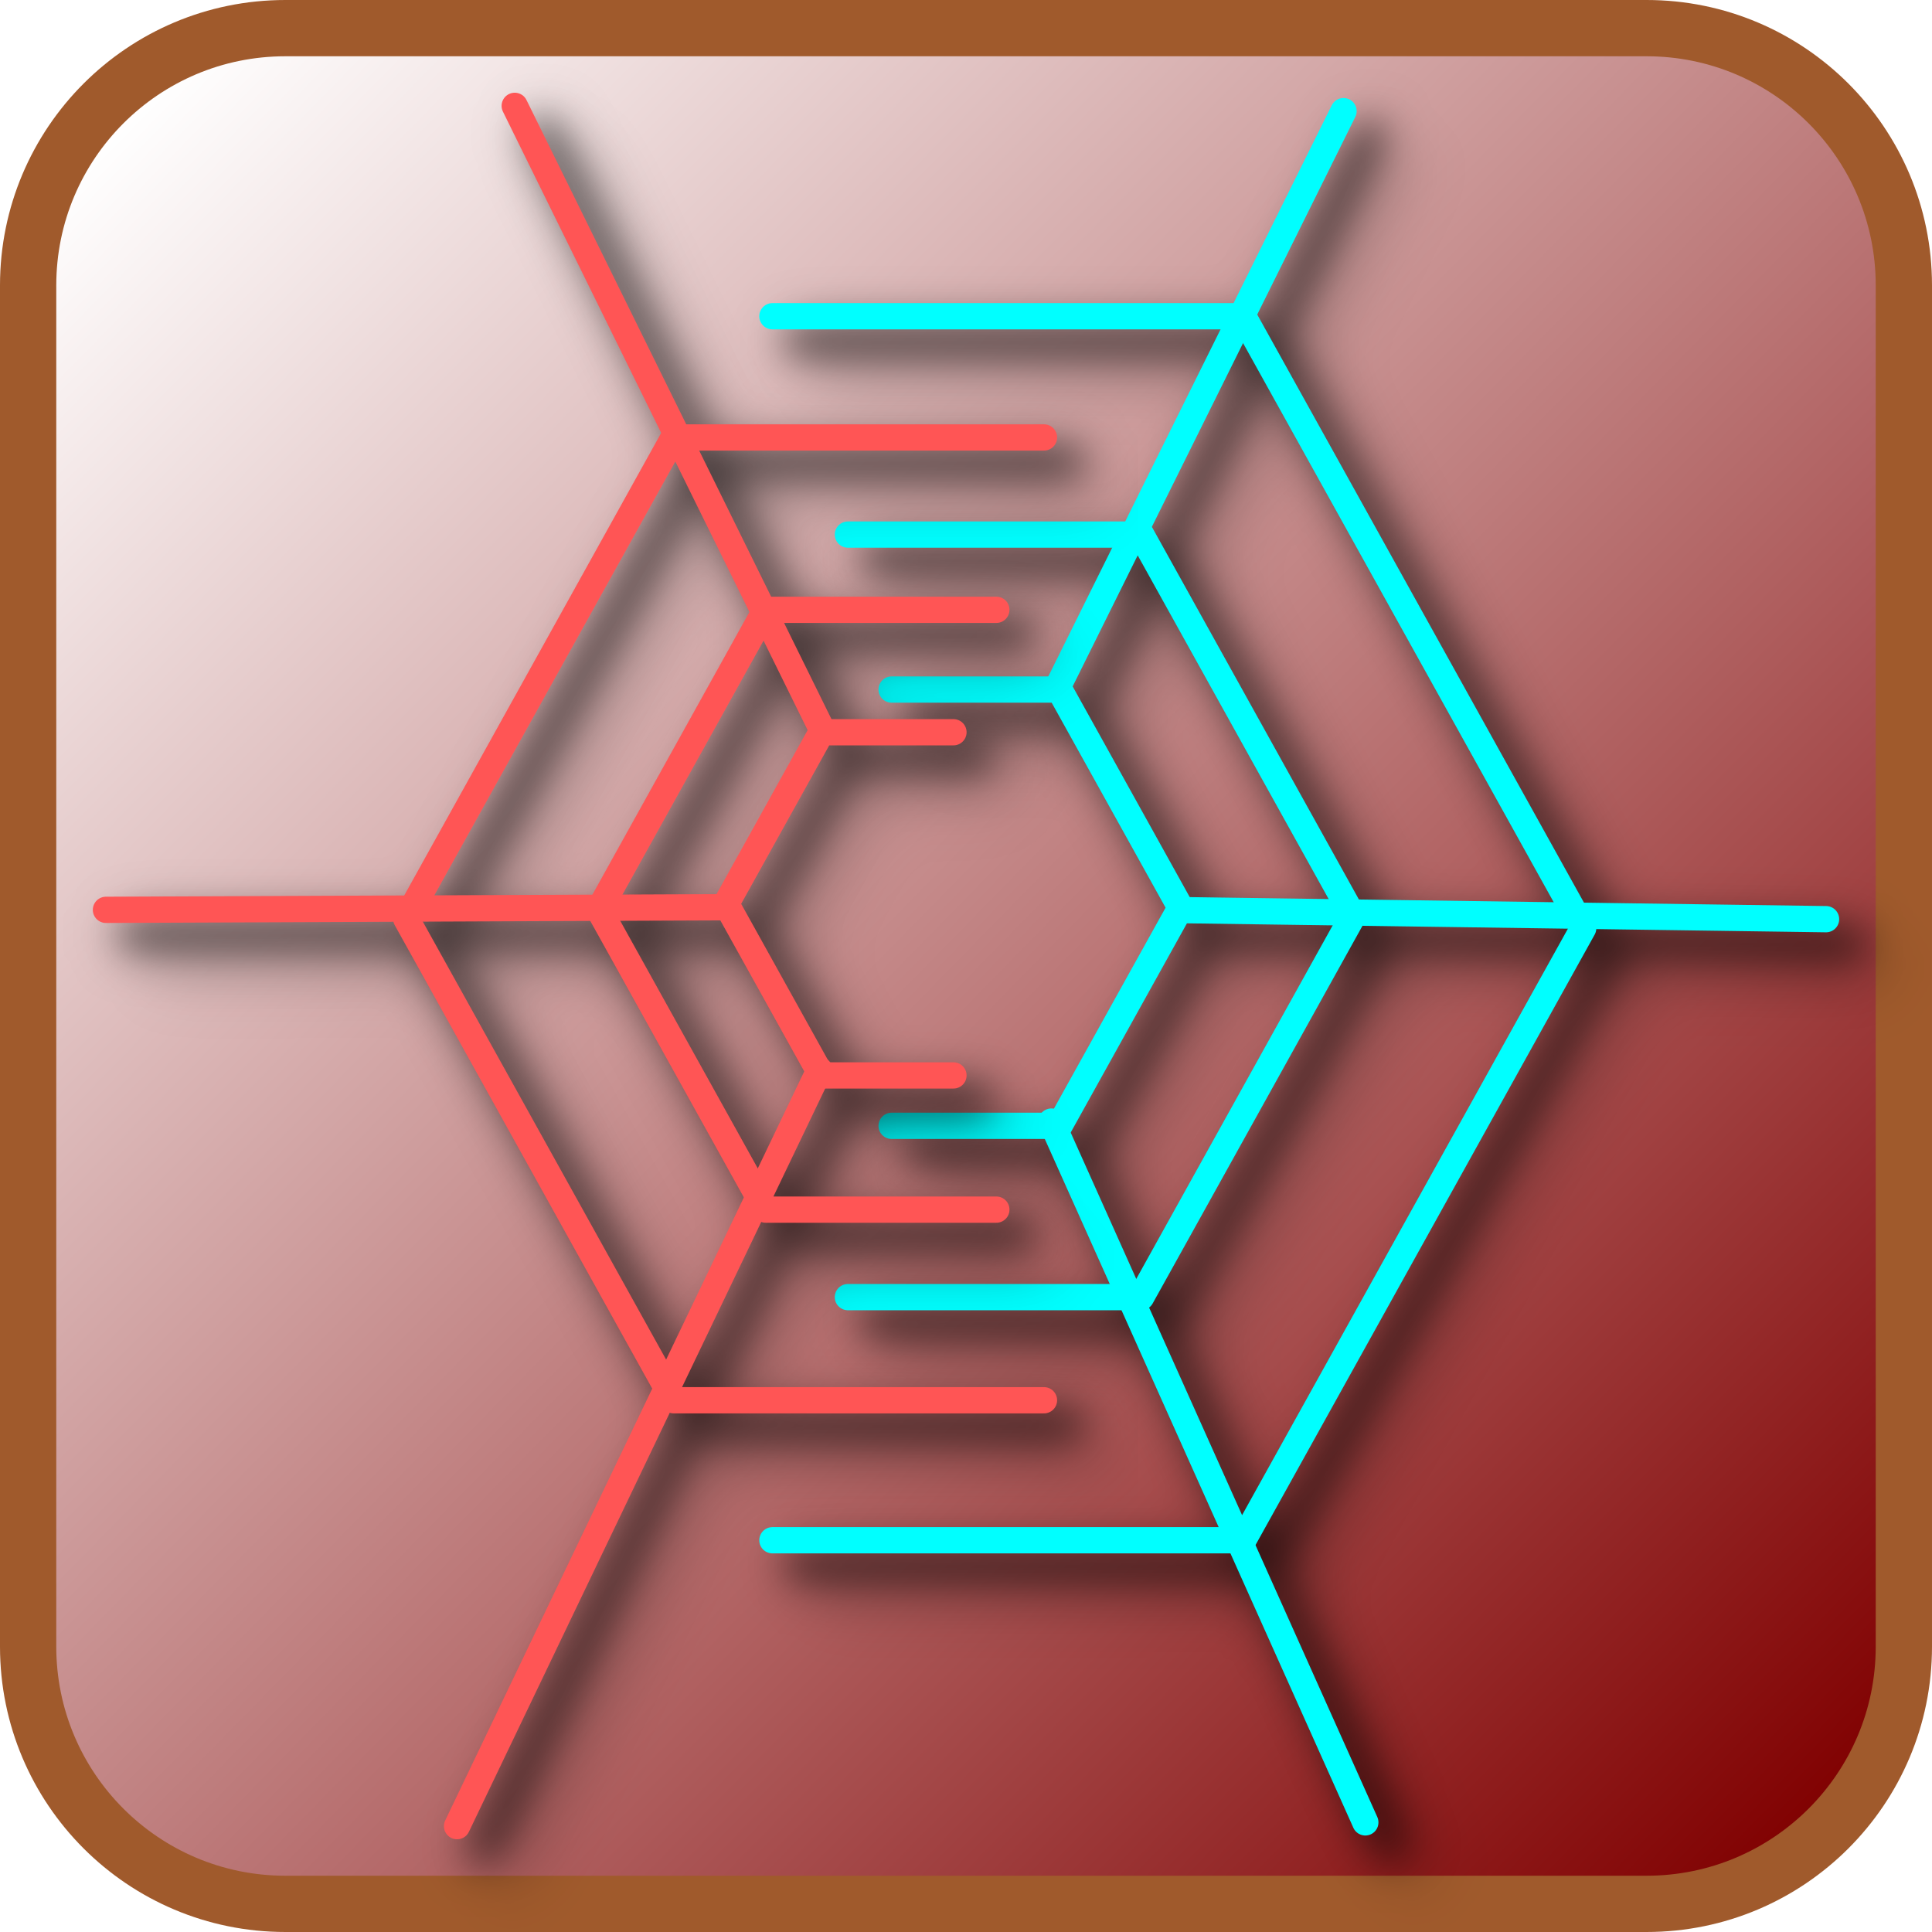
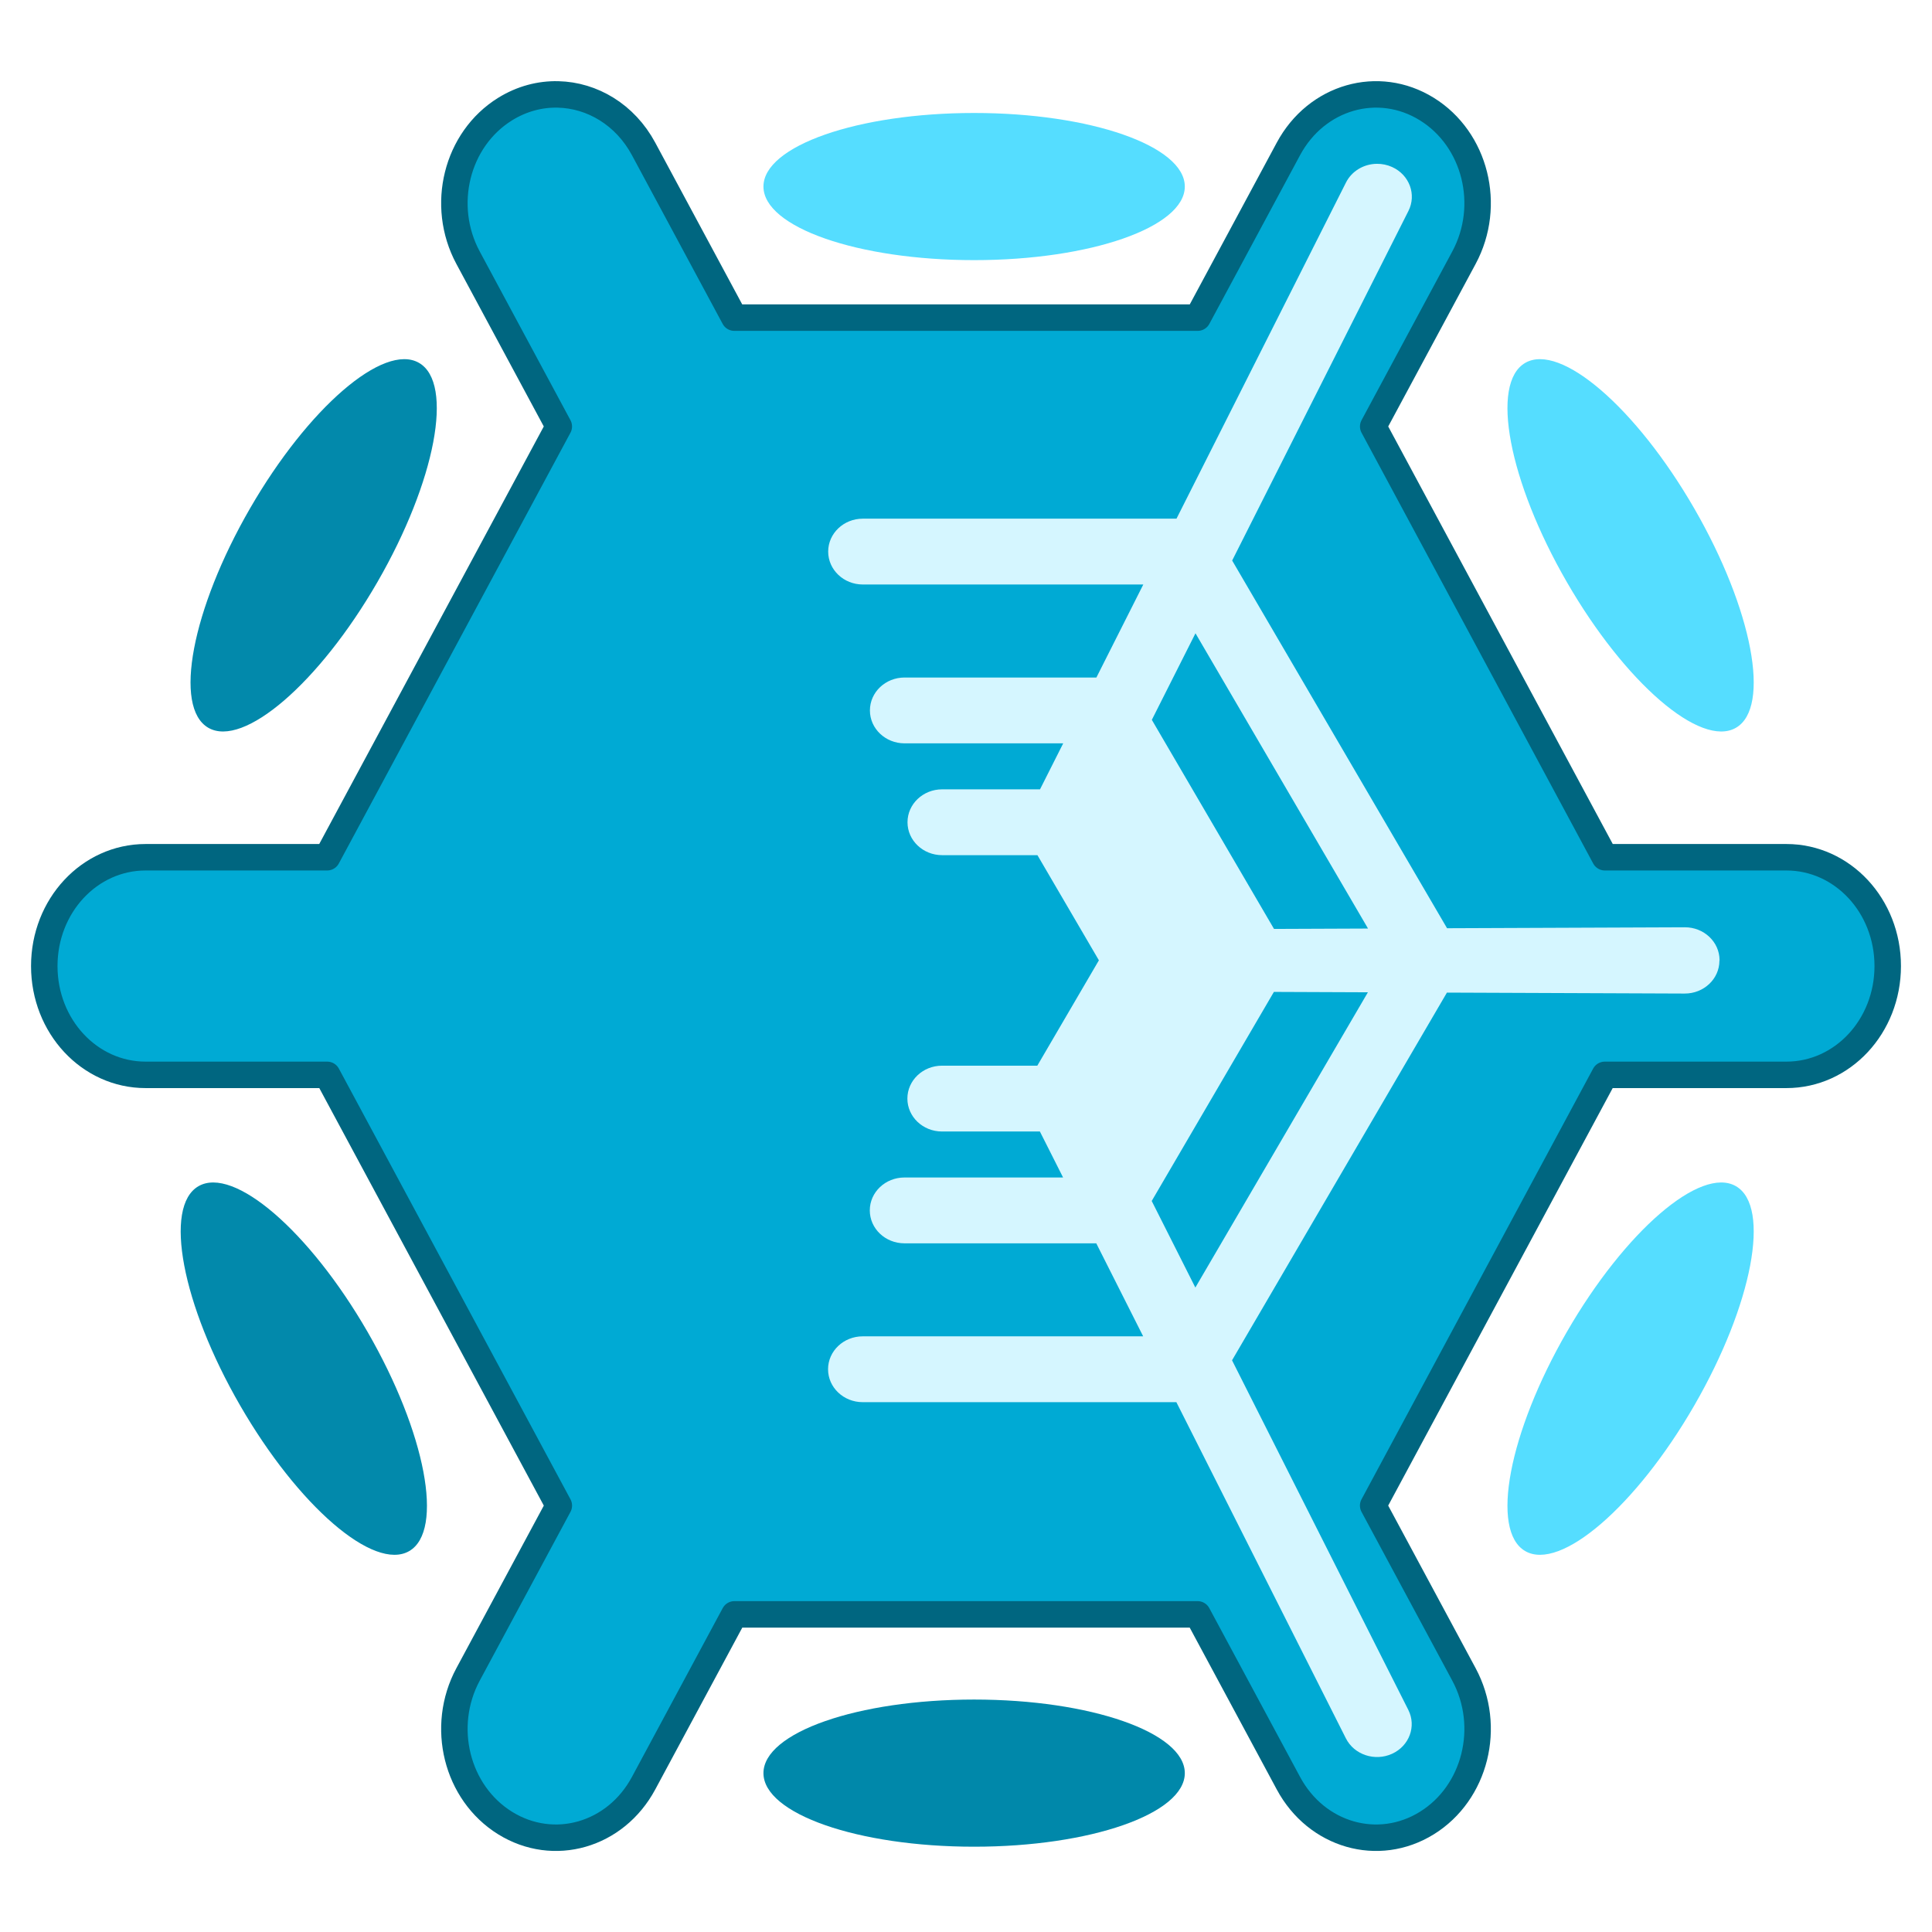
- <svg xmlns="http://www.w3.org/2000/svg" xmlns:xlink="http://www.w3.org/1999/xlink" width="145.344mm" height="145.344mm" viewBox="0 0 515 515" id="svg4285" version="1.1">
-   <defs id="defs4287">
-     <linearGradient id="linearGradient4186">
-       <stop style="stop-color:#800000;stop-opacity:1;" offset="0" id="stop4188" />
-       <stop style="stop-color:#ffffff;stop-opacity:1" offset="1" id="stop4190" />
-     </linearGradient>
-     <filter style="color-interpolation-filters:sRGB" id="filter4313">
-       <feFlood flood-opacity="0.498" flood-color="rgb(0,0,0)" result="flood" id="feFlood4315" />
-       <feComposite in="flood" in2="SourceGraphic" operator="in" result="composite1" id="feComposite4317" />
-       <feGaussianBlur in="composite1" stdDeviation="13.4" result="blur" id="feGaussianBlur4319" />
-       <feOffset dx="12.9" dy="12.097" result="offset" id="feOffset4321" />
-       <feComposite in="SourceGraphic" in2="offset" operator="over" result="fbSourceGraphic" id="feComposite4323" />
-       <feColorMatrix result="fbSourceGraphicAlpha" in="fbSourceGraphic" values="0 0 0 -1 0 0 0 0 -1 0 0 0 0 -1 0 0 0 0 1 0" id="feColorMatrix4325" />
-       <feFlood id="feFlood4327" flood-opacity="0.498" flood-color="rgb(0,0,0)" result="flood" in="fbSourceGraphic" />
-       <feComposite id="feComposite4329" in2="fbSourceGraphic" in="flood" operator="in" result="composite1" />
-       <feGaussianBlur id="feGaussianBlur4331" in="composite1" stdDeviation="8.6" result="blur" />
-       <feOffset id="feOffset4333" dx="12.9" dy="12.1" result="offset" />
-       <feComposite id="feComposite4335" in2="offset" in="fbSourceGraphic" operator="over" result="composite2" />
-     </filter>
-     <linearGradient xlink:href="#linearGradient4186" id="linearGradient4192" x1="602.251" y1="593.514" x2="143.464" y2="143.996" gradientUnits="userSpaceOnUse" />
-   </defs>
-   <g id="layer1" transform="translate(-115.3571,-107.7194)">
-     <rect style="opacity:1;fill:url(#linearGradient4192);fill-opacity:1;stroke:#a05a2c;stroke-width:15;stroke-linecap:round;stroke-linejoin:round;stroke-miterlimit:4;stroke-dasharray:none;stroke-opacity:1" id="rect4881" width="500" height="500" x="122.857" y="115.219" ry="68.571" />
-     <g style="stroke:#00ffff;stroke-width:12.902;stroke-miterlimit:4;stroke-dasharray:none;filter:url(#filter4313)" transform="matrix(0.5425316,0,0,0.5425316,194.0932,178.4564)" id="g4381">
-       <path id="path4138" d="m 234.383,24.991 231.292,10e-6 167.062,300.7 -167.062,300.7 -231.292,-2e-5" style="opacity:1;fill:none;fill-opacity:1;stroke:#00ffff;stroke-width:12.902;stroke-linecap:round;stroke-linejoin:round;stroke-miterlimit:4;stroke-dasharray:none;stroke-opacity:1" />
-       <path id="path4138-8" d="m 271.472,132.271 144.091,0 104.077,187.331 -104.077,187.331 -144.091,0" style="opacity:1;fill:none;fill-opacity:1;stroke:#00ffff;stroke-width:12.902;stroke-linecap:round;stroke-linejoin:round;stroke-miterlimit:4;stroke-dasharray:none;stroke-opacity:1" />
-       <path id="path4138-8-4" d="m 292.947,208.412 82.44,0 59.546,107.179 -59.546,107.179 -82.44,0" style="opacity:1;fill:none;fill-opacity:1;stroke:#00ffff;stroke-width:12.902;stroke-linecap:round;stroke-linejoin:round;stroke-miterlimit:4;stroke-dasharray:none;stroke-opacity:1" />
-       <path id="path4251-5" d="M 375.023,206.214 514.988,-75.782" style="fill:none;fill-rule:evenodd;stroke:#00ffff;stroke-width:12.902;stroke-linecap:round;stroke-linejoin:round;stroke-miterlimit:4;stroke-dasharray:none;stroke-opacity:1" />
-       <path id="path4251-5-5" d="M 525.7,765.011 371.452,420.679" style="fill:none;fill-rule:evenodd;stroke:#00ffff;stroke-width:12.902;stroke-linecap:round;stroke-linejoin:round;stroke-miterlimit:4;stroke-dasharray:none;stroke-opacity:1" />
-       <path id="path4251-5-5-5-2" d="M 752.072,321.238 435.008,316.786" style="fill:none;fill-rule:evenodd;stroke:#00ffff;stroke-width:12.902;stroke-linecap:round;stroke-linejoin:round;stroke-miterlimit:4;stroke-dasharray:none;stroke-opacity:1" />
-     </g>
-     <g transform="matrix(0.5425316,0,0,0.5425316,194.0932,178.4564)" id="g4373" style="stroke:#ff5555;stroke-width:12.902;stroke-miterlimit:4;stroke-dasharray:none;filter:url(#filter4313)">
-       <path id="path4138-6" d="m 367.815,84.547 -181.934,0 -131.41,236.53 131.41,236.53 181.934,-3e-5" style="opacity:1;fill:none;fill-opacity:1;stroke:#ff5555;stroke-width:12.902;stroke-linecap:round;stroke-linejoin:round;stroke-miterlimit:4;stroke-dasharray:none;stroke-opacity:1" />
-       <path id="path4138-6-6" d="m 344.412,169.236 -113.342,1e-5 -81.867,147.354 81.867,147.354 113.342,0" style="opacity:1;fill:none;fill-opacity:1;stroke:#ff5555;stroke-width:12.902;stroke-linecap:round;stroke-linejoin:round;stroke-miterlimit:4;stroke-dasharray:none;stroke-opacity:1" />
-       <path id="path4138-6-6-4" d="m 323.341,229.392 -64.847,10e-6 -46.839,84.306 46.839,84.306 64.847,0" style="opacity:1;fill:none;fill-opacity:1;stroke:#ff5555;stroke-width:12.902;stroke-linecap:round;stroke-linejoin:round;stroke-miterlimit:4;stroke-dasharray:none;stroke-opacity:1" />
-       <path id="path4251" d="M 259.575,229.772 107.773,-78.377" style="fill:none;fill-rule:evenodd;stroke:#ff5555;stroke-width:12.902;stroke-linecap:round;stroke-linejoin:round;stroke-miterlimit:4;stroke-dasharray:none;stroke-opacity:1" />
-       <path id="path4251-5-5-5" d="M 79.433,766.864 257.532,395.319" style="fill:none;fill-rule:evenodd;stroke:#ff5555;stroke-width:12.902;stroke-linecap:round;stroke-linejoin:round;stroke-miterlimit:4;stroke-dasharray:none;stroke-opacity:1" />
-       <path id="path4251-5-5-5-2-6" d="m 210.558,315.376 -303.631,1.276" style="fill:none;fill-rule:evenodd;stroke:#ff5555;stroke-width:12.902;stroke-linecap:round;stroke-linejoin:round;stroke-miterlimit:4;stroke-dasharray:none;stroke-opacity:1" />
-     </g>
+ <svg xmlns="http://www.w3.org/2000/svg" width="145.34mm" height="145.34mm" version="1.1" viewBox="0 0 515 515" id="svg36">
+   <defs id="defs40" />
+   <path id="path926" style="opacity:1;fill:#00aad4;fill-opacity:1;stroke:#006680;stroke-width:7.526;stroke-linecap:round;stroke-linejoin:round;stroke-opacity:1;stroke-miterlimit:4;stroke-dasharray:none" d="M 158.662 26.846 C 153.569 26.728 148.377 28.064 143.625 31.01 C 129.8 39.579 125.097 58.425 133.078 73.268 L 158.883 121.252 L 93.016 243.738 L 41.404 243.738 C 25.441 243.738 12.59 257.536 12.59 274.674 C 12.59 291.812 25.441 305.609 41.404 305.609 L 93.033 305.609 L 158.891 428.08 L 133.078 476.08 C 125.097 490.922 129.8 509.771 143.625 518.34 C 157.449 526.909 175.003 521.858 182.984 507.016 L 208.803 459.006 L 340.514 459.006 L 366.332 507.016 C 374.314 521.858 391.867 526.909 405.691 518.34 C 419.516 509.771 424.222 490.922 416.24 476.08 L 390.426 428.076 L 456.283 305.609 L 507.914 305.609 C 523.877 305.609 536.727 291.812 536.727 274.674 C 536.727 257.536 523.877 243.738 507.914 243.738 L 456.301 243.738 L 390.434 121.256 L 416.24 73.268 C 424.222 58.425 419.516 39.579 405.691 31.01 C 391.867 22.441 374.314 27.49 366.332 42.332 L 340.531 90.311 L 208.785 90.311 L 182.984 42.332 C 177.746 32.592 168.386 27.07 158.662 26.846 z " transform="scale(0.9375287)" />
+   <g transform="matrix(0.54253,0,0,0.54253,78.73,70.74)" fill="none" stroke="#00ffff" stroke-width="17.28" id="g18" style="stroke-linecap:round;stroke-linejoin:round" />
+   <path id="rect990" style="opacity:1;fill:#d5f6ff;fill-opacity:1;stroke:none;stroke-width:7.526;stroke-linecap:round;stroke-linejoin:round;stroke-opacity:1;stroke-miterlimit:4;stroke-dasharray:none" d="M 391.467 46.576 A 9.844 9.358 0 0 0 382.701 51.887 L 334.506 147.471 L 245.316 147.471 A 9.844 9.358 0 0 0 235.473 156.828 A 9.844 9.358 0 0 0 245.316 166.188 L 325.068 166.188 L 311.732 192.635 L 257.184 192.635 A 9.844 9.358 0 0 0 247.34 201.992 A 9.844 9.358 0 0 0 257.184 211.352 L 302.297 211.352 L 295.703 224.428 L 267.871 224.428 A 9.844 9.358 0 0 0 258.027 233.785 A 9.844 9.358 0 0 0 267.871 243.145 L 294.969 243.145 L 312.447 273.049 L 312.438 273.049 L 294.934 302.998 L 267.836 302.998 A 9.844 9.358 0 0 0 257.992 312.357 A 9.844 9.358 0 0 0 267.836 321.715 L 295.668 321.715 L 302.262 334.791 L 257.148 334.791 A 9.844 9.358 0 0 0 247.305 344.15 A 9.844 9.358 0 0 0 257.148 353.508 L 311.697 353.508 L 325.033 379.955 L 245.281 379.955 A 9.844 9.358 0 0 0 235.438 389.314 A 9.844 9.358 0 0 0 245.281 398.672 L 334.471 398.672 L 382.666 494.256 A 9.844 9.358 0 0 0 395.797 498.648 A 9.844 9.358 0 0 0 400.418 486.164 L 350.301 386.77 L 411.398 282.223 L 478.992 282.492 A 9.844 9.358 0 0 0 488.877 273.174 A 9.844 9.358 0 0 0 488.877 273.094 L 488.912 273.094 A 9.844 9.358 0 0 0 488.912 272.969 A 9.844 9.358 0 0 0 479.027 263.65 L 411.434 263.92 L 350.336 159.373 L 400.453 59.979 A 9.844 9.358 0 0 0 395.832 47.494 A 9.844 9.358 0 0 0 391.467 46.576 z M 339.904 180.061 L 388.965 264.01 L 362.236 264.117 L 327.496 204.672 L 339.904 180.061 z M 362.201 282.025 L 388.93 282.133 L 339.869 366.082 L 327.461 341.471 L 362.201 282.025 z " transform="scale(0.9375287)" />
+   <g id="g1025" style="fill:#55ddff">
+     <ellipse style="fill:#55ddff;stroke:none;stroke-width:5.744;stroke-linecap:round;stroke-linejoin:round;stroke-miterlimit:4;stroke-dasharray:none" id="path938" cx="259.667" cy="49.729" rx="56.16" ry="19.613" />
+     <ellipse style="fill:#55ddff;stroke:none;stroke-width:5.744;stroke-linecap:round;stroke-linejoin:round;stroke-miterlimit:4;stroke-dasharray:none" id="path938-6-7" cx="-98.625" cy="558.837" rx="56.16" ry="19.613" transform="rotate(-60)" />
+     <ellipse style="fill:#55ddff;stroke:none;stroke-width:5.744;stroke-linecap:round;stroke-linejoin:round;stroke-miterlimit:4;stroke-dasharray:none" id="path938-6-7-5" cx="-343.217" cy="-303.74" rx="56.16" ry="19.613" transform="matrix(-0.5,-0.8660254,-0.8660254,0.5,0,0)" />
+   </g>
+   <g id="g1020" style="fill:#0088aa">
+     <ellipse style="fill:#0088aa;stroke:none;stroke-width:5.744;stroke-linecap:round;stroke-linejoin:round;stroke-miterlimit:4;stroke-dasharray:none" id="path938-6" cx="259.667" cy="472.651" rx="56.16" ry="19.613" />
+     <ellipse style="opacity:0.992;fill:#0088aa;stroke:none;stroke-width:5.744;stroke-linecap:round;stroke-linejoin:round;stroke-miterlimit:4;stroke-dasharray:none" id="path938-6-7-3" cx="-356.447" cy="112.277" rx="56.16" ry="19.613" transform="matrix(-0.5,-0.8660254,-0.8660254,0.5,0,0)" />
+     <ellipse style="opacity:0.992;fill:#0088aa;stroke:none;stroke-width:5.744;stroke-linecap:round;stroke-linejoin:round;stroke-miterlimit:4;stroke-dasharray:none" id="path938-6-7-5-5" cx="-84.083" cy="145.092" rx="56.16" ry="19.613" transform="rotate(-60)" />
  </g>
</svg>
